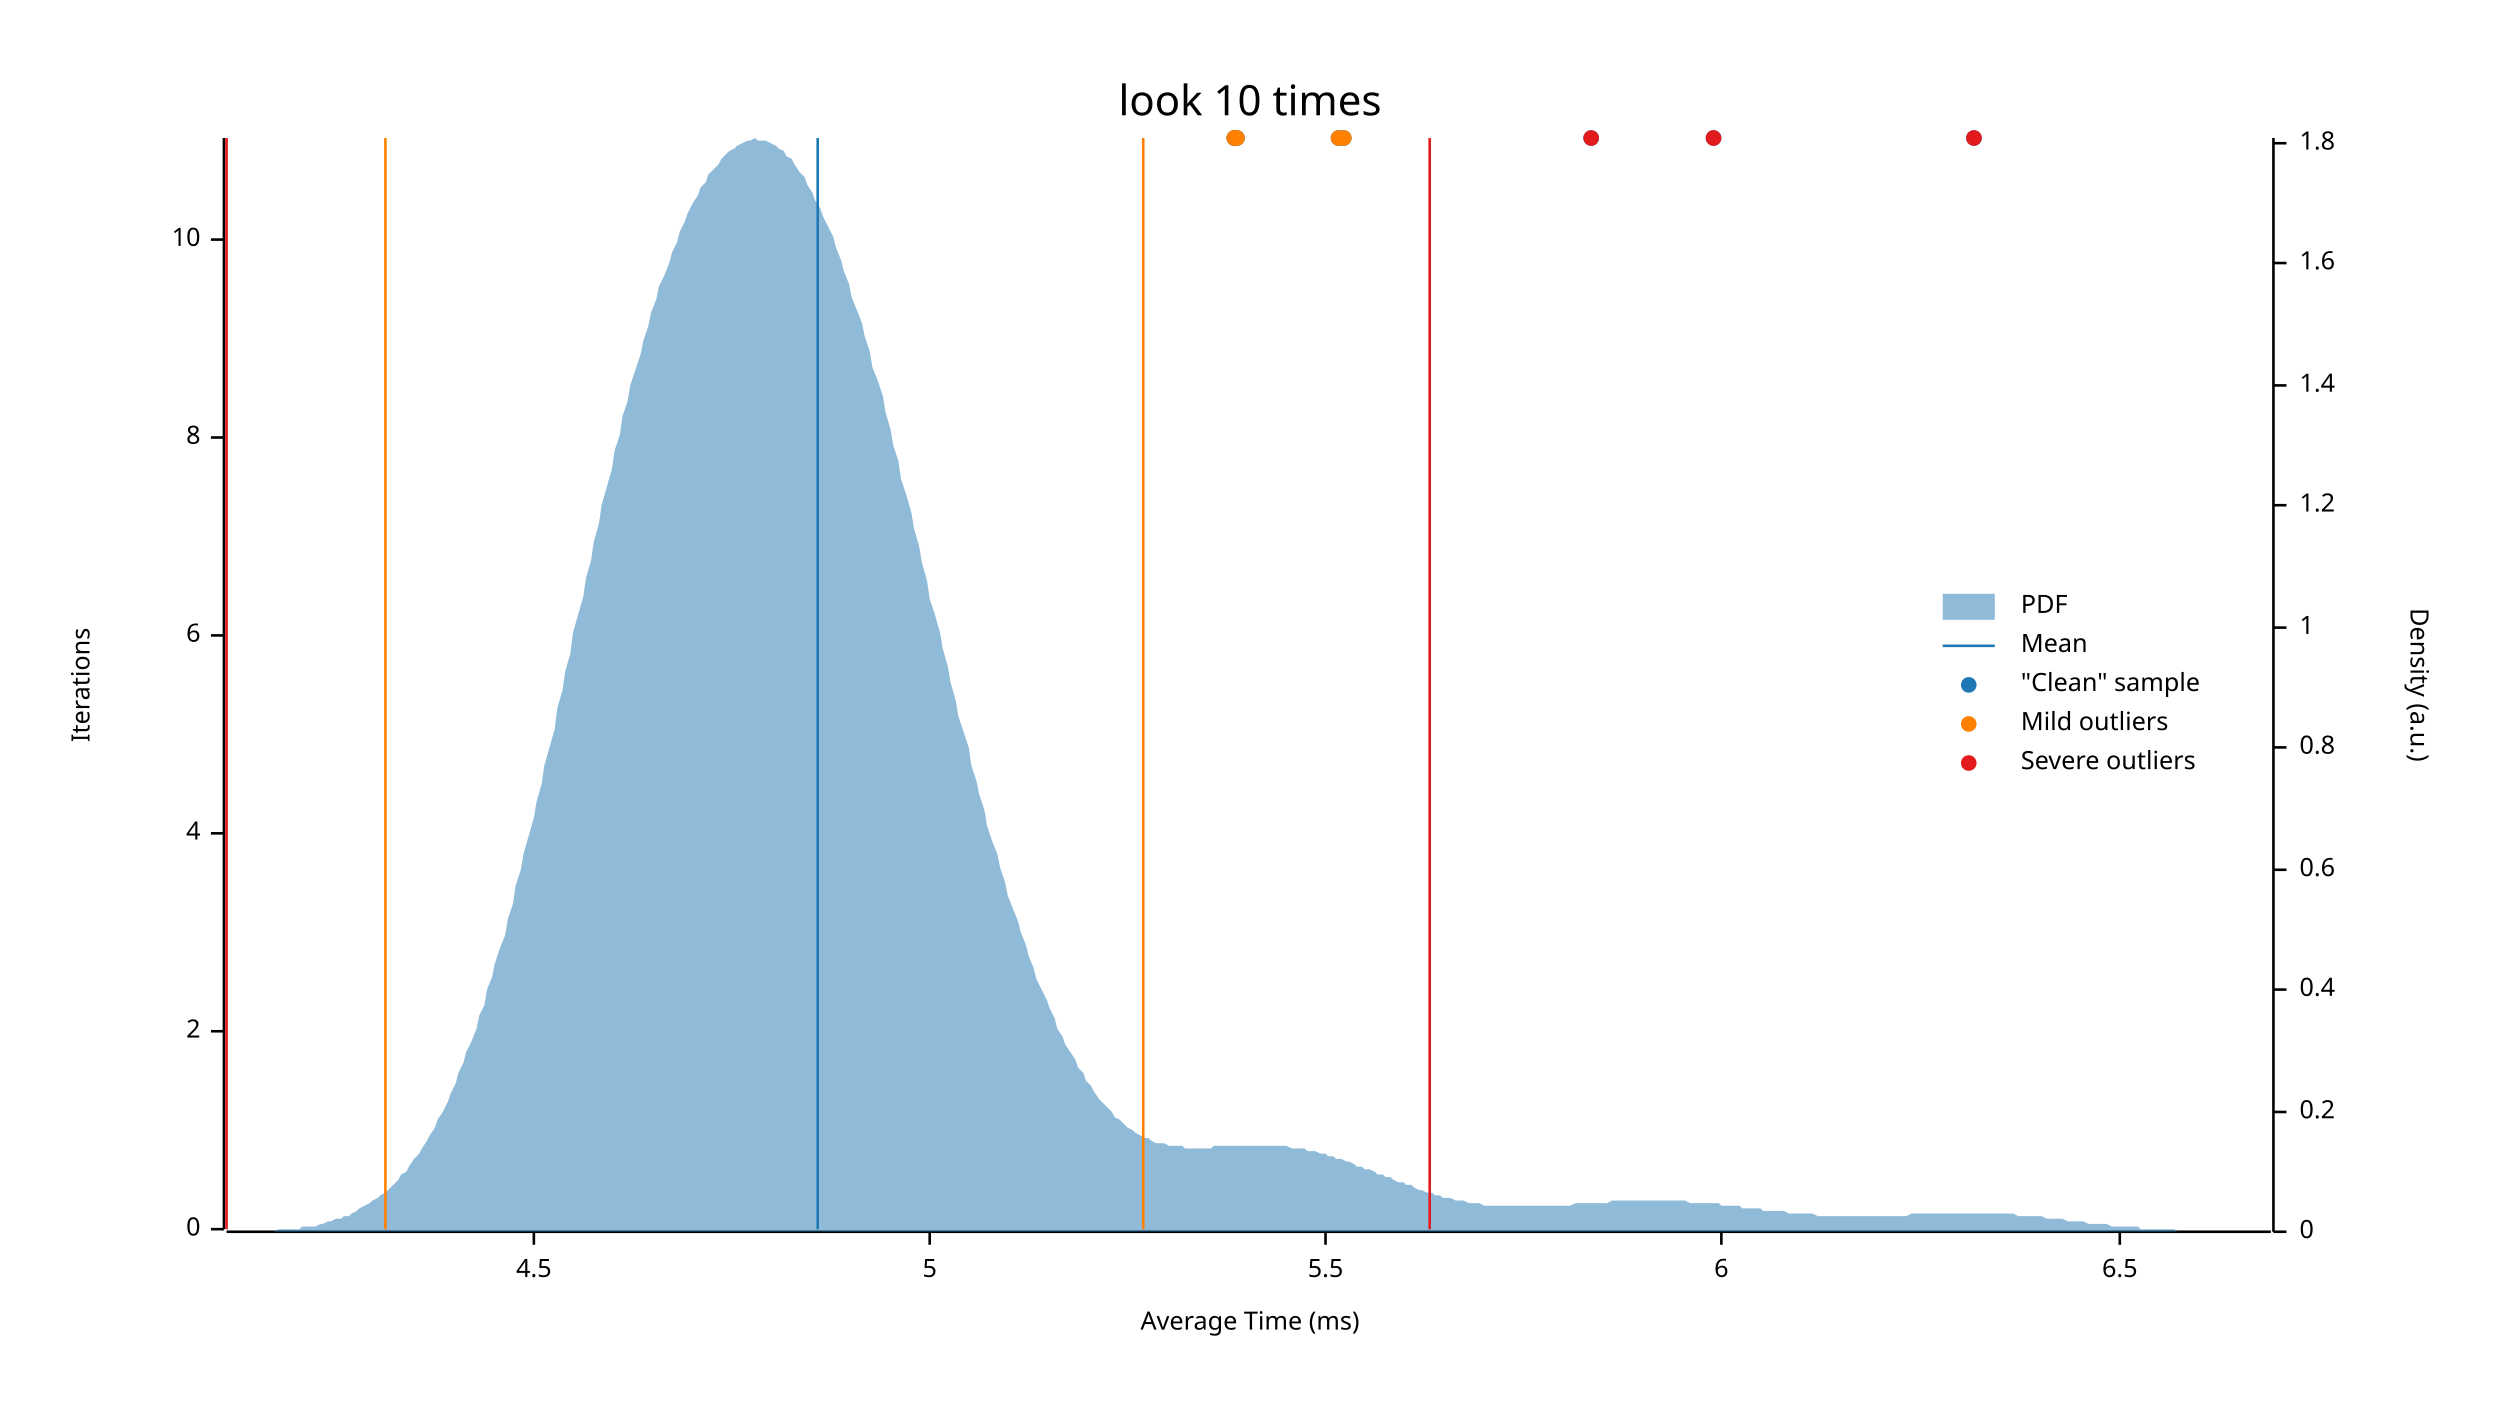
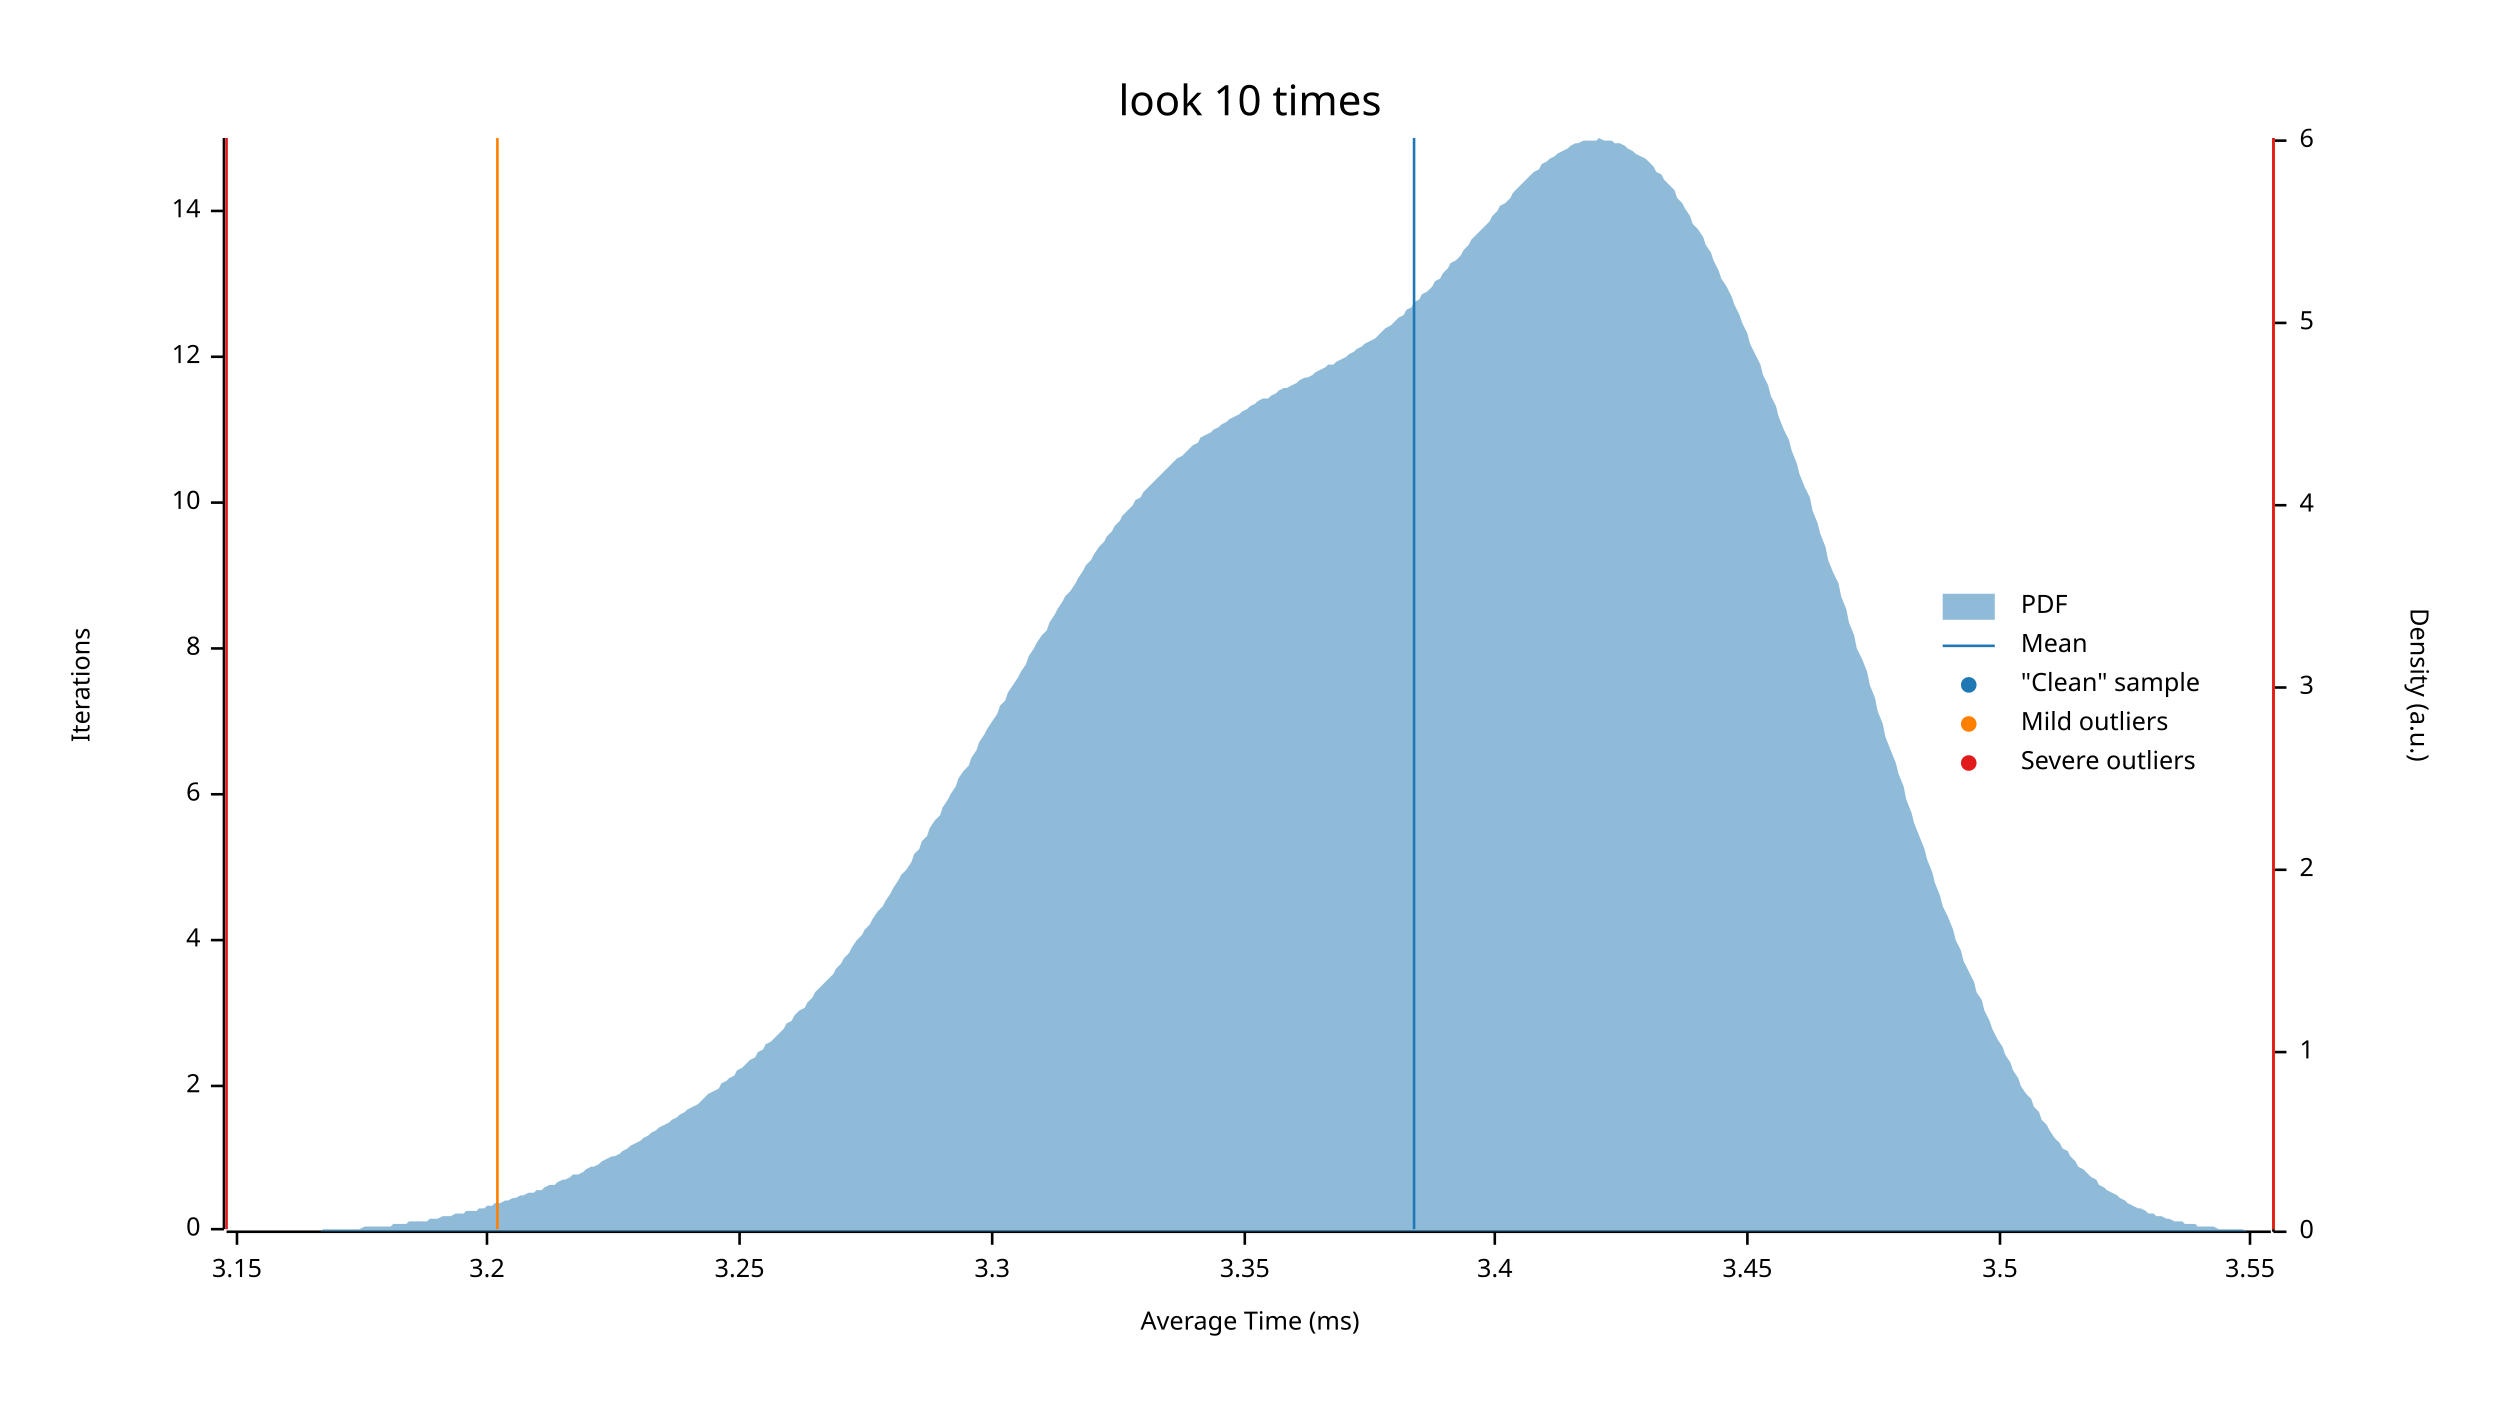
<svg xmlns="http://www.w3.org/2000/svg" width="960" height="540" viewBox="0 0 960 540">
  <text x="480" y="32" dy="0.76em" text-anchor="middle" font-family="sans-serif" font-size="16.129" opacity="1" fill="#000000">
look 10 times
</text>
  <text x="27" y="263" dy="0.76em" text-anchor="middle" font-family="sans-serif" font-size="9.677" opacity="1" fill="#000000" transform="rotate(270, 27, 263)">
Iterations
</text>
  <text x="480" y="513" dy="-0.5ex" text-anchor="middle" font-family="sans-serif" font-size="9.677" opacity="1" fill="#000000">
Average Time (ms)
</text>
  <polyline fill="none" opacity="1" stroke="#000000" stroke-width="1" points="86,53 86,472 " />
  <text x="77" y="472" dy="0.5ex" text-anchor="end" font-family="sans-serif" font-size="9.677" opacity="1" fill="#000000">
0
</text>
  <polyline fill="none" opacity="1" stroke="#000000" stroke-width="1" points="81,472 86,472 " />
-   <text x="77" y="396" dy="0.5ex" text-anchor="end" font-family="sans-serif" font-size="9.677" opacity="1" fill="#000000">
+   <text x="77" y="417" dy="0.5ex" text-anchor="end" font-family="sans-serif" font-size="9.677" opacity="1" fill="#000000">
2
</text>
-   <polyline fill="none" opacity="1" stroke="#000000" stroke-width="1" points="81,396 86,396 " />
-   <text x="77" y="320" dy="0.5ex" text-anchor="end" font-family="sans-serif" font-size="9.677" opacity="1" fill="#000000">
+   <polyline fill="none" opacity="1" stroke="#000000" stroke-width="1" points="81,417 86,417 " />
+   <text x="77" y="361" dy="0.5ex" text-anchor="end" font-family="sans-serif" font-size="9.677" opacity="1" fill="#000000">
4
</text>
-   <polyline fill="none" opacity="1" stroke="#000000" stroke-width="1" points="81,320 86,320 " />
-   <text x="77" y="244" dy="0.5ex" text-anchor="end" font-family="sans-serif" font-size="9.677" opacity="1" fill="#000000">
+   <polyline fill="none" opacity="1" stroke="#000000" stroke-width="1" points="81,361 86,361 " />
+   <text x="77" y="305" dy="0.5ex" text-anchor="end" font-family="sans-serif" font-size="9.677" opacity="1" fill="#000000">
6
</text>
-   <polyline fill="none" opacity="1" stroke="#000000" stroke-width="1" points="81,244 86,244 " />
-   <text x="77" y="168" dy="0.5ex" text-anchor="end" font-family="sans-serif" font-size="9.677" opacity="1" fill="#000000">
+   <polyline fill="none" opacity="1" stroke="#000000" stroke-width="1" points="81,305 86,305 " />
+   <text x="77" y="249" dy="0.5ex" text-anchor="end" font-family="sans-serif" font-size="9.677" opacity="1" fill="#000000">
8
</text>
-   <polyline fill="none" opacity="1" stroke="#000000" stroke-width="1" points="81,168 86,168 " />
-   <text x="77" y="92" dy="0.5ex" text-anchor="end" font-family="sans-serif" font-size="9.677" opacity="1" fill="#000000">
+   <polyline fill="none" opacity="1" stroke="#000000" stroke-width="1" points="81,249 86,249 " />
+   <text x="77" y="193" dy="0.5ex" text-anchor="end" font-family="sans-serif" font-size="9.677" opacity="1" fill="#000000">
10
</text>
-   <polyline fill="none" opacity="1" stroke="#000000" stroke-width="1" points="81,92 86,92 " />
+   <polyline fill="none" opacity="1" stroke="#000000" stroke-width="1" points="81,193 86,193 " />
+   <text x="77" y="137" dy="0.5ex" text-anchor="end" font-family="sans-serif" font-size="9.677" opacity="1" fill="#000000">
+ 12
+ </text>
+   <polyline fill="none" opacity="1" stroke="#000000" stroke-width="1" points="81,137 86,137 " />
+   <text x="77" y="81" dy="0.5ex" text-anchor="end" font-family="sans-serif" font-size="9.677" opacity="1" fill="#000000">
+ 14
+ </text>
+   <polyline fill="none" opacity="1" stroke="#000000" stroke-width="1" points="81,81 86,81 " />
  <polyline fill="none" opacity="1" stroke="#000000" stroke-width="1" points="87,473 872,473 " />
-   <text x="205" y="483" dy="0.76em" text-anchor="middle" font-family="sans-serif" font-size="9.677" opacity="1" fill="#000000">
- 4.5
+   <text x="91" y="483" dy="0.76em" text-anchor="middle" font-family="sans-serif" font-size="9.677" opacity="1" fill="#000000">
+ 3.15
</text>
-   <polyline fill="none" opacity="1" stroke="#000000" stroke-width="1" points="205,473 205,478 " />
-   <text x="357" y="483" dy="0.76em" text-anchor="middle" font-family="sans-serif" font-size="9.677" opacity="1" fill="#000000">
- 5
+   <polyline fill="none" opacity="1" stroke="#000000" stroke-width="1" points="91,473 91,478 " />
+   <text x="187" y="483" dy="0.76em" text-anchor="middle" font-family="sans-serif" font-size="9.677" opacity="1" fill="#000000">
+ 3.2
</text>
-   <polyline fill="none" opacity="1" stroke="#000000" stroke-width="1" points="357,473 357,478 " />
-   <text x="509" y="483" dy="0.76em" text-anchor="middle" font-family="sans-serif" font-size="9.677" opacity="1" fill="#000000">
- 5.5
+   <polyline fill="none" opacity="1" stroke="#000000" stroke-width="1" points="187,473 187,478 " />
+   <text x="284" y="483" dy="0.76em" text-anchor="middle" font-family="sans-serif" font-size="9.677" opacity="1" fill="#000000">
+ 3.25
</text>
-   <polyline fill="none" opacity="1" stroke="#000000" stroke-width="1" points="509,473 509,478 " />
-   <text x="661" y="483" dy="0.76em" text-anchor="middle" font-family="sans-serif" font-size="9.677" opacity="1" fill="#000000">
- 6
+   <polyline fill="none" opacity="1" stroke="#000000" stroke-width="1" points="284,473 284,478 " />
+   <text x="381" y="483" dy="0.76em" text-anchor="middle" font-family="sans-serif" font-size="9.677" opacity="1" fill="#000000">
+ 3.3
</text>
-   <polyline fill="none" opacity="1" stroke="#000000" stroke-width="1" points="661,473 661,478 " />
-   <text x="814" y="483" dy="0.76em" text-anchor="middle" font-family="sans-serif" font-size="9.677" opacity="1" fill="#000000">
- 6.5
+   <polyline fill="none" opacity="1" stroke="#000000" stroke-width="1" points="381,473 381,478 " />
+   <text x="478" y="483" dy="0.76em" text-anchor="middle" font-family="sans-serif" font-size="9.677" opacity="1" fill="#000000">
+ 3.35
</text>
-   <polyline fill="none" opacity="1" stroke="#000000" stroke-width="1" points="814,473 814,478 " />
+   <polyline fill="none" opacity="1" stroke="#000000" stroke-width="1" points="478,473 478,478 " />
+   <text x="574" y="483" dy="0.76em" text-anchor="middle" font-family="sans-serif" font-size="9.677" opacity="1" fill="#000000">
+ 3.4
+ </text>
+   <polyline fill="none" opacity="1" stroke="#000000" stroke-width="1" points="574,473 574,478 " />
+   <text x="671" y="483" dy="0.76em" text-anchor="middle" font-family="sans-serif" font-size="9.677" opacity="1" fill="#000000">
+ 3.45
+ </text>
+   <polyline fill="none" opacity="1" stroke="#000000" stroke-width="1" points="671,473 671,478 " />
+   <text x="768" y="483" dy="0.76em" text-anchor="middle" font-family="sans-serif" font-size="9.677" opacity="1" fill="#000000">
+ 3.5
+ </text>
+   <polyline fill="none" opacity="1" stroke="#000000" stroke-width="1" points="768,473 768,478 " />
+   <text x="864" y="483" dy="0.76em" text-anchor="middle" font-family="sans-serif" font-size="9.677" opacity="1" fill="#000000">
+ 3.55
+ </text>
+   <polyline fill="none" opacity="1" stroke="#000000" stroke-width="1" points="864,473 864,478 " />
  <text x="933" y="263" dy="0.76em" text-anchor="middle" font-family="sans-serif" font-size="9.677" opacity="1" fill="#000000" transform="rotate(90, 933, 263)">
Density (a.u.)
</text>
  <polyline fill="none" opacity="1" stroke="#000000" stroke-width="1" points="873,53 873,473 " />
  <text x="883" y="473" dy="0.5ex" text-anchor="start" font-family="sans-serif" font-size="9.677" opacity="1" fill="#000000">
0
</text>
  <polyline fill="none" opacity="1" stroke="#000000" stroke-width="1" points="873,473 878,473 " />
-   <text x="883" y="427" dy="0.5ex" text-anchor="start" font-family="sans-serif" font-size="9.677" opacity="1" fill="#000000">
- 0.2
+   <text x="883" y="404" dy="0.5ex" text-anchor="start" font-family="sans-serif" font-size="9.677" opacity="1" fill="#000000">
+ 1
</text>
-   <polyline fill="none" opacity="1" stroke="#000000" stroke-width="1" points="873,427 878,427 " />
-   <text x="883" y="380" dy="0.5ex" text-anchor="start" font-family="sans-serif" font-size="9.677" opacity="1" fill="#000000">
- 0.4
- </text>
-   <polyline fill="none" opacity="1" stroke="#000000" stroke-width="1" points="873,380 878,380 " />
+   <polyline fill="none" opacity="1" stroke="#000000" stroke-width="1" points="873,404 878,404 " />
  <text x="883" y="334" dy="0.5ex" text-anchor="start" font-family="sans-serif" font-size="9.677" opacity="1" fill="#000000">
- 0.6
+ 2
</text>
  <polyline fill="none" opacity="1" stroke="#000000" stroke-width="1" points="873,334 878,334 " />
-   <text x="883" y="287" dy="0.5ex" text-anchor="start" font-family="sans-serif" font-size="9.677" opacity="1" fill="#000000">
- 0.8
+   <text x="883" y="264" dy="0.5ex" text-anchor="start" font-family="sans-serif" font-size="9.677" opacity="1" fill="#000000">
+ 3
</text>
-   <polyline fill="none" opacity="1" stroke="#000000" stroke-width="1" points="873,287 878,287 " />
-   <text x="883" y="241" dy="0.5ex" text-anchor="start" font-family="sans-serif" font-size="9.677" opacity="1" fill="#000000">
- 1
- </text>
-   <polyline fill="none" opacity="1" stroke="#000000" stroke-width="1" points="873,241 878,241 " />
+   <polyline fill="none" opacity="1" stroke="#000000" stroke-width="1" points="873,264 878,264 " />
  <text x="883" y="194" dy="0.5ex" text-anchor="start" font-family="sans-serif" font-size="9.677" opacity="1" fill="#000000">
- 1.2
+ 4
</text>
  <polyline fill="none" opacity="1" stroke="#000000" stroke-width="1" points="873,194 878,194 " />
-   <text x="883" y="148" dy="0.5ex" text-anchor="start" font-family="sans-serif" font-size="9.677" opacity="1" fill="#000000">
- 1.4
+   <text x="883" y="124" dy="0.5ex" text-anchor="start" font-family="sans-serif" font-size="9.677" opacity="1" fill="#000000">
+ 5
</text>
-   <polyline fill="none" opacity="1" stroke="#000000" stroke-width="1" points="873,148 878,148 " />
-   <text x="883" y="101" dy="0.5ex" text-anchor="start" font-family="sans-serif" font-size="9.677" opacity="1" fill="#000000">
- 1.6
+   <polyline fill="none" opacity="1" stroke="#000000" stroke-width="1" points="873,124 878,124 " />
+   <text x="883" y="54" dy="0.5ex" text-anchor="start" font-family="sans-serif" font-size="9.677" opacity="1" fill="#000000">
+ 6
</text>
-   <polyline fill="none" opacity="1" stroke="#000000" stroke-width="1" points="873,101 878,101 " />
-   <text x="883" y="55" dy="0.5ex" text-anchor="start" font-family="sans-serif" font-size="9.677" opacity="1" fill="#000000">
- 1.8
- </text>
-   <polyline fill="none" opacity="1" stroke="#000000" stroke-width="1" points="873,55 878,55 " />
-   <polygon opacity="0.5" fill="#1F78B4" points="87,473 88,473 90,473 91,473 93,473 94,473 96,473 98,473 99,473 101,473 102,473 104,473 105,473 107,472 109,472 110,472 112,472 113,472 115,472 116,471 118,471 120,471 121,471 123,470 124,470 126,469 127,469 129,468 131,468 132,467 134,467 135,466 137,465 138,464 140,463 142,462 143,461 145,460 146,459 148,458 150,456 151,455 153,453 154,451 156,450 157,448 159,445 161,443 162,441 164,438 165,436 167,433 168,430 170,427 172,423 173,420 175,416 176,412 178,408 179,404 181,400 183,395 184,390 186,386 187,380 189,375 190,370 192,364 194,359 195,353 197,347 198,340 200,334 201,328 203,321 205,314 206,308 208,301 209,294 211,287 213,280 214,272 216,265 217,258 219,251 220,243 222,236 224,229 225,222 227,215 228,208 230,201 231,194 233,187 235,180 236,173 238,167 239,160 241,154 242,148 244,142 246,136 247,131 249,125 250,120 252,115 253,110 255,106 257,101 258,97 260,93 261,89 263,85 264,82 266,78 268,75 269,72 271,70 272,67 274,65 276,63 277,61 279,59 280,58 282,57 283,56 285,55 287,54 288,54 290,53 291,54 293,54 294,54 296,55 298,56 299,57 301,58 302,60 304,61 305,63 307,66 309,68 310,71 312,74 313,77 315,80 316,83 318,87 320,91 321,95 323,100 324,104 326,109 327,114 329,119 331,124 332,129 334,135 335,141 337,146 339,152 340,158 342,165 343,171 345,177 346,184 348,190 350,197 351,203 353,210 354,216 356,223 357,230 359,236 361,243 362,249 364,256 365,262 367,269 368,275 370,281 372,287 373,294 375,300 376,305 378,311 379,317 381,323 383,328 384,333 386,339 387,344 389,349 391,354 392,358 394,363 395,367 397,372 398,376 400,380 402,384 403,387 405,391 406,395 408,398 409,401 411,404 413,407 414,410 416,412 417,415 419,417 420,419 422,422 424,424 425,425 427,427 428,429 430,430 431,431 433,433 435,434 436,435 438,436 439,437 441,437 442,438 444,439 446,439 447,439 449,440 450,440 452,440 454,440 455,441 457,441 458,441 460,441 461,441 463,441 465,441 466,440 468,440 469,440 471,440 472,440 474,440 476,440 477,440 479,440 480,440 482,440 483,440 485,440 487,440 488,440 490,440 491,440 493,440 494,440 496,441 498,441 499,441 501,441 502,442 504,442 505,442 507,443 509,443 510,444 512,444 513,445 515,445 517,446 518,446 520,447 521,448 523,448 524,449 526,449 528,450 529,451 531,451 532,452 534,452 535,453 537,454 539,454 540,455 542,455 543,456 545,457 546,457 548,458 550,458 551,459 553,459 554,460 556,460 557,460 559,461 561,461 562,461 564,462 565,462 567,462 568,462 570,463 572,463 573,463 575,463 576,463 578,463 580,463 581,463 583,463 584,463 586,463 587,463 589,463 591,463 592,463 594,463 595,463 597,463 598,463 600,463 602,463 603,463 605,462 606,462 608,462 609,462 611,462 613,462 614,462 616,462 617,462 619,461 620,461 622,461 624,461 625,461 627,461 628,461 630,461 632,461 633,461 635,461 636,461 638,461 639,461 641,461 643,461 644,461 646,461 647,461 649,462 650,462 652,462 654,462 655,462 657,462 658,462 660,462 661,463 663,463 665,463 666,463 668,463 669,464 671,464 672,464 674,464 676,464 677,465 679,465 680,465 682,465 683,465 685,465 687,466 688,466 690,466 691,466 693,466 695,466 696,466 698,467 699,467 701,467 702,467 704,467 706,467 707,467 709,467 710,467 712,467 713,467 715,467 717,467 718,467 720,467 721,467 723,467 724,467 726,467 728,467 729,467 731,467 732,467 734,466 735,466 737,466 739,466 740,466 742,466 743,466 745,466 746,466 748,466 750,466 751,466 753,466 754,466 756,466 758,466 759,466 761,466 762,466 764,466 765,466 767,466 769,466 770,466 772,466 773,466 775,467 776,467 778,467 780,467 781,467 783,467 784,467 786,468 787,468 789,468 791,468 792,468 794,469 795,469 797,469 798,469 800,469 802,470 803,470 805,470 806,470 808,470 809,470 811,471 813,471 814,471 816,471 817,471 819,471 821,471 822,472 824,472 825,472 827,472 828,472 830,472 832,472 833,472 835,472 836,473 838,473 839,473 841,473 843,473 844,473 846,473 847,473 849,473 850,473 852,473 854,473 855,473 857,473 858,473 860,473 861,473 863,473 865,473 866,473 868,473 869,473 871,473 873,473 873,473 87,473 " />
-   <polyline fill="none" opacity="1" stroke="#1F78B4" stroke-width="1" points="314,472 314,53 " />
-   <polyline fill="none" opacity="1" stroke="#FF7F00" stroke-width="1" points="148,472 148,53 " />
-   <polyline fill="none" opacity="1" stroke="#FF7F00" stroke-width="1" points="439,472 439,53 " />
+   <polyline fill="none" opacity="1" stroke="#000000" stroke-width="1" points="873,54 878,54 " />
+   <polygon opacity="0.5" fill="#1F78B4" points="87,473 88,473 90,473 91,473 93,473 94,473 96,473 98,473 99,473 101,473 102,473 104,473 105,473 107,473 109,473 110,473 112,473 113,473 115,473 116,473 118,473 120,473 121,473 123,473 124,472 126,472 127,472 129,472 131,472 132,472 134,472 135,472 137,472 138,472 140,471 142,471 143,471 145,471 146,471 148,471 150,471 151,470 153,470 154,470 156,470 157,469 159,469 161,469 162,469 164,469 165,468 167,468 168,468 170,467 172,467 173,467 175,466 176,466 178,466 179,465 181,465 183,465 184,464 186,464 187,463 189,463 190,462 192,462 194,461 195,461 197,460 198,460 200,459 201,459 203,458 205,458 206,457 208,457 209,456 211,455 213,455 214,454 216,453 217,453 219,452 220,451 222,451 224,450 225,449 227,448 228,448 230,447 231,446 233,445 235,444 236,444 238,443 239,442 241,441 242,440 244,439 246,438 247,437 249,436 250,435 252,434 253,433 255,432 257,431 258,430 260,429 261,428 263,427 264,426 266,425 268,424 269,423 271,421 272,420 274,419 276,418 277,416 279,415 280,414 282,413 283,411 285,410 287,408 288,407 290,406 291,404 293,403 294,401 296,400 298,398 299,397 301,395 302,393 304,392 305,390 307,388 309,387 310,385 312,383 313,381 315,379 316,378 318,376 320,374 321,372 323,370 324,368 326,366 327,364 329,361 331,359 332,357 334,355 335,353 337,350 339,348 340,346 342,343 343,341 345,338 346,336 348,334 350,331 351,328 353,326 354,323 356,321 357,318 359,315 361,313 362,310 364,307 365,305 367,302 368,299 370,296 372,294 373,291 375,288 376,285 378,282 379,280 381,277 383,274 384,271 386,269 387,266 389,263 391,260 392,258 394,255 395,252 397,249 398,247 400,244 402,242 403,239 405,236 406,234 408,231 409,229 411,227 413,224 414,222 416,219 417,217 419,215 420,213 422,210 424,208 425,206 427,204 428,202 430,200 431,198 433,196 435,194 436,192 438,191 439,189 441,187 442,186 444,184 446,182 447,181 449,179 450,178 452,176 454,175 455,174 457,172 458,171 460,170 461,168 463,167 465,166 466,165 468,164 469,163 471,162 472,161 474,160 476,159 477,158 479,157 480,156 482,155 483,154 485,153 487,153 488,152 490,151 491,150 493,149 494,149 496,148 498,147 499,146 501,145 502,145 504,144 505,143 507,142 509,141 510,140 512,140 513,139 515,138 517,137 518,136 520,135 521,134 523,133 524,132 526,131 528,130 529,129 531,127 532,126 534,125 535,124 537,122 539,121 540,119 542,118 543,116 545,115 546,113 548,112 550,110 551,108 553,107 554,105 556,103 557,101 559,100 561,98 562,96 564,94 565,92 567,90 568,89 570,87 572,85 573,83 575,81 576,79 578,78 580,76 581,74 583,72 584,71 586,69 587,68 589,66 591,65 592,63 594,62 595,61 597,60 598,59 600,58 602,57 603,56 605,55 606,55 608,54 609,54 611,54 613,54 614,53 616,54 617,54 619,54 620,55 622,55 624,56 625,57 627,58 628,59 630,60 632,61 633,62 635,64 636,66 638,67 639,69 641,71 643,73 644,76 646,78 647,80 649,83 650,86 652,88 654,91 655,94 657,97 658,100 660,104 661,107 663,110 665,114 666,117 668,121 669,124 671,128 672,132 674,136 676,140 677,144 679,148 680,152 682,156 683,160 685,165 687,169 688,173 690,178 691,182 693,187 695,191 696,196 698,201 699,205 701,210 702,215 704,220 706,224 707,229 709,234 710,239 712,244 713,249 715,253 717,258 718,263 720,268 721,273 723,278 724,283 726,288 728,293 729,297 731,302 732,307 734,312 735,316 737,321 739,326 740,330 742,335 743,339 745,344 746,348 748,352 750,357 751,361 753,365 754,369 756,373 758,377 759,381 761,384 762,388 764,392 765,395 767,399 769,402 770,405 772,408 773,411 775,414 776,417 778,420 780,422 781,425 783,427 784,430 786,432 787,434 789,437 791,439 792,441 794,442 795,444 797,446 798,448 800,449 802,451 803,452 805,453 806,455 808,456 809,457 811,458 813,459 814,460 816,461 817,462 819,463 821,464 822,464 824,465 825,466 827,466 828,467 830,467 832,468 833,468 835,469 836,469 838,469 839,470 841,470 843,470 844,471 846,471 847,471 849,471 850,471 852,472 854,472 855,472 857,472 858,472 860,472 861,472 863,473 865,473 866,473 868,473 869,473 871,473 873,473 873,473 87,473 " />
+   <polyline fill="none" opacity="1" stroke="#1F78B4" stroke-width="1" points="543,472 543,53 " />
+   <polyline fill="none" opacity="1" stroke="#FF7F00" stroke-width="1" points="191,472 191,53 " />
+   <polyline fill="none" opacity="1" stroke="#FF7F00" stroke-width="1" points="873,472 873,53 " />
  <polyline fill="none" opacity="1" stroke="#E31A1C" stroke-width="1" points="87,472 87,53 " />
-   <polyline fill="none" opacity="1" stroke="#E31A1C" stroke-width="1" points="549,472 549,53 " />
-   <circle cx="611" cy="53" r="3" opacity="1" fill="#1F78B4" stroke="none" stroke-width="1" />
-   <circle cx="516" cy="53" r="3" opacity="1" fill="#1F78B4" stroke="none" stroke-width="1" />
-   <circle cx="658" cy="53" r="3" opacity="1" fill="#1F78B4" stroke="none" stroke-width="1" />
-   <circle cx="758" cy="53" r="3" opacity="1" fill="#1F78B4" stroke="none" stroke-width="1" />
-   <circle cx="514" cy="53" r="3" opacity="1" fill="#1F78B4" stroke="none" stroke-width="1" />
-   <circle cx="474" cy="53" r="3" opacity="1" fill="#1F78B4" stroke="none" stroke-width="1" />
-   <circle cx="475" cy="53" r="3" opacity="1" fill="#1F78B4" stroke="none" stroke-width="1" />
-   <circle cx="474" cy="53" r="3" opacity="1" fill="#1F78B4" stroke="none" stroke-width="1" />
-   <circle cx="516" cy="53" r="3" opacity="1" fill="#FF7F00" stroke="none" stroke-width="1" />
-   <circle cx="514" cy="53" r="3" opacity="1" fill="#FF7F00" stroke="none" stroke-width="1" />
-   <circle cx="474" cy="53" r="3" opacity="1" fill="#FF7F00" stroke="none" stroke-width="1" />
-   <circle cx="475" cy="53" r="3" opacity="1" fill="#FF7F00" stroke="none" stroke-width="1" />
-   <circle cx="474" cy="53" r="3" opacity="1" fill="#FF7F00" stroke="none" stroke-width="1" />
-   <circle cx="611" cy="53" r="3" opacity="1" fill="#E31A1C" stroke="none" stroke-width="1" />
-   <circle cx="658" cy="53" r="3" opacity="1" fill="#E31A1C" stroke="none" stroke-width="1" />
-   <circle cx="758" cy="53" r="3" opacity="1" fill="#E31A1C" stroke="none" stroke-width="1" />
+   <polyline fill="none" opacity="1" stroke="#E31A1C" stroke-width="1" points="873,472 873,53 " />
  <text x="776" y="228" dy="0.76em" text-anchor="start" font-family="sans-serif" font-size="9.677" opacity="1" fill="#000000">
PDF
</text>
  <text x="776" y="243" dy="0.76em" text-anchor="start" font-family="sans-serif" font-size="9.677" opacity="1" fill="#000000">
Mean
</text>
  <text x="776" y="258" dy="0.76em" text-anchor="start" font-family="sans-serif" font-size="9.677" opacity="1" fill="#000000">
"Clean" sample
</text>
  <text x="776" y="273" dy="0.76em" text-anchor="start" font-family="sans-serif" font-size="9.677" opacity="1" fill="#000000">
Mild outliers
</text>
  <text x="776" y="288" dy="0.76em" text-anchor="start" font-family="sans-serif" font-size="9.677" opacity="1" fill="#000000">
Severe outliers
</text>
  <rect x="746" y="228" width="20" height="10" opacity="0.5" fill="#1F78B4" stroke="none" />
  <polyline fill="none" opacity="1" stroke="#1F78B4" stroke-width="1" points="746,248 766,248 " />
  <circle cx="756" cy="263" r="3" opacity="1" fill="#1F78B4" stroke="none" stroke-width="1" />
  <circle cx="756" cy="278" r="3" opacity="1" fill="#FF7F00" stroke="none" stroke-width="1" />
  <circle cx="756" cy="293" r="3" opacity="1" fill="#E31A1C" stroke="none" stroke-width="1" />
</svg>
